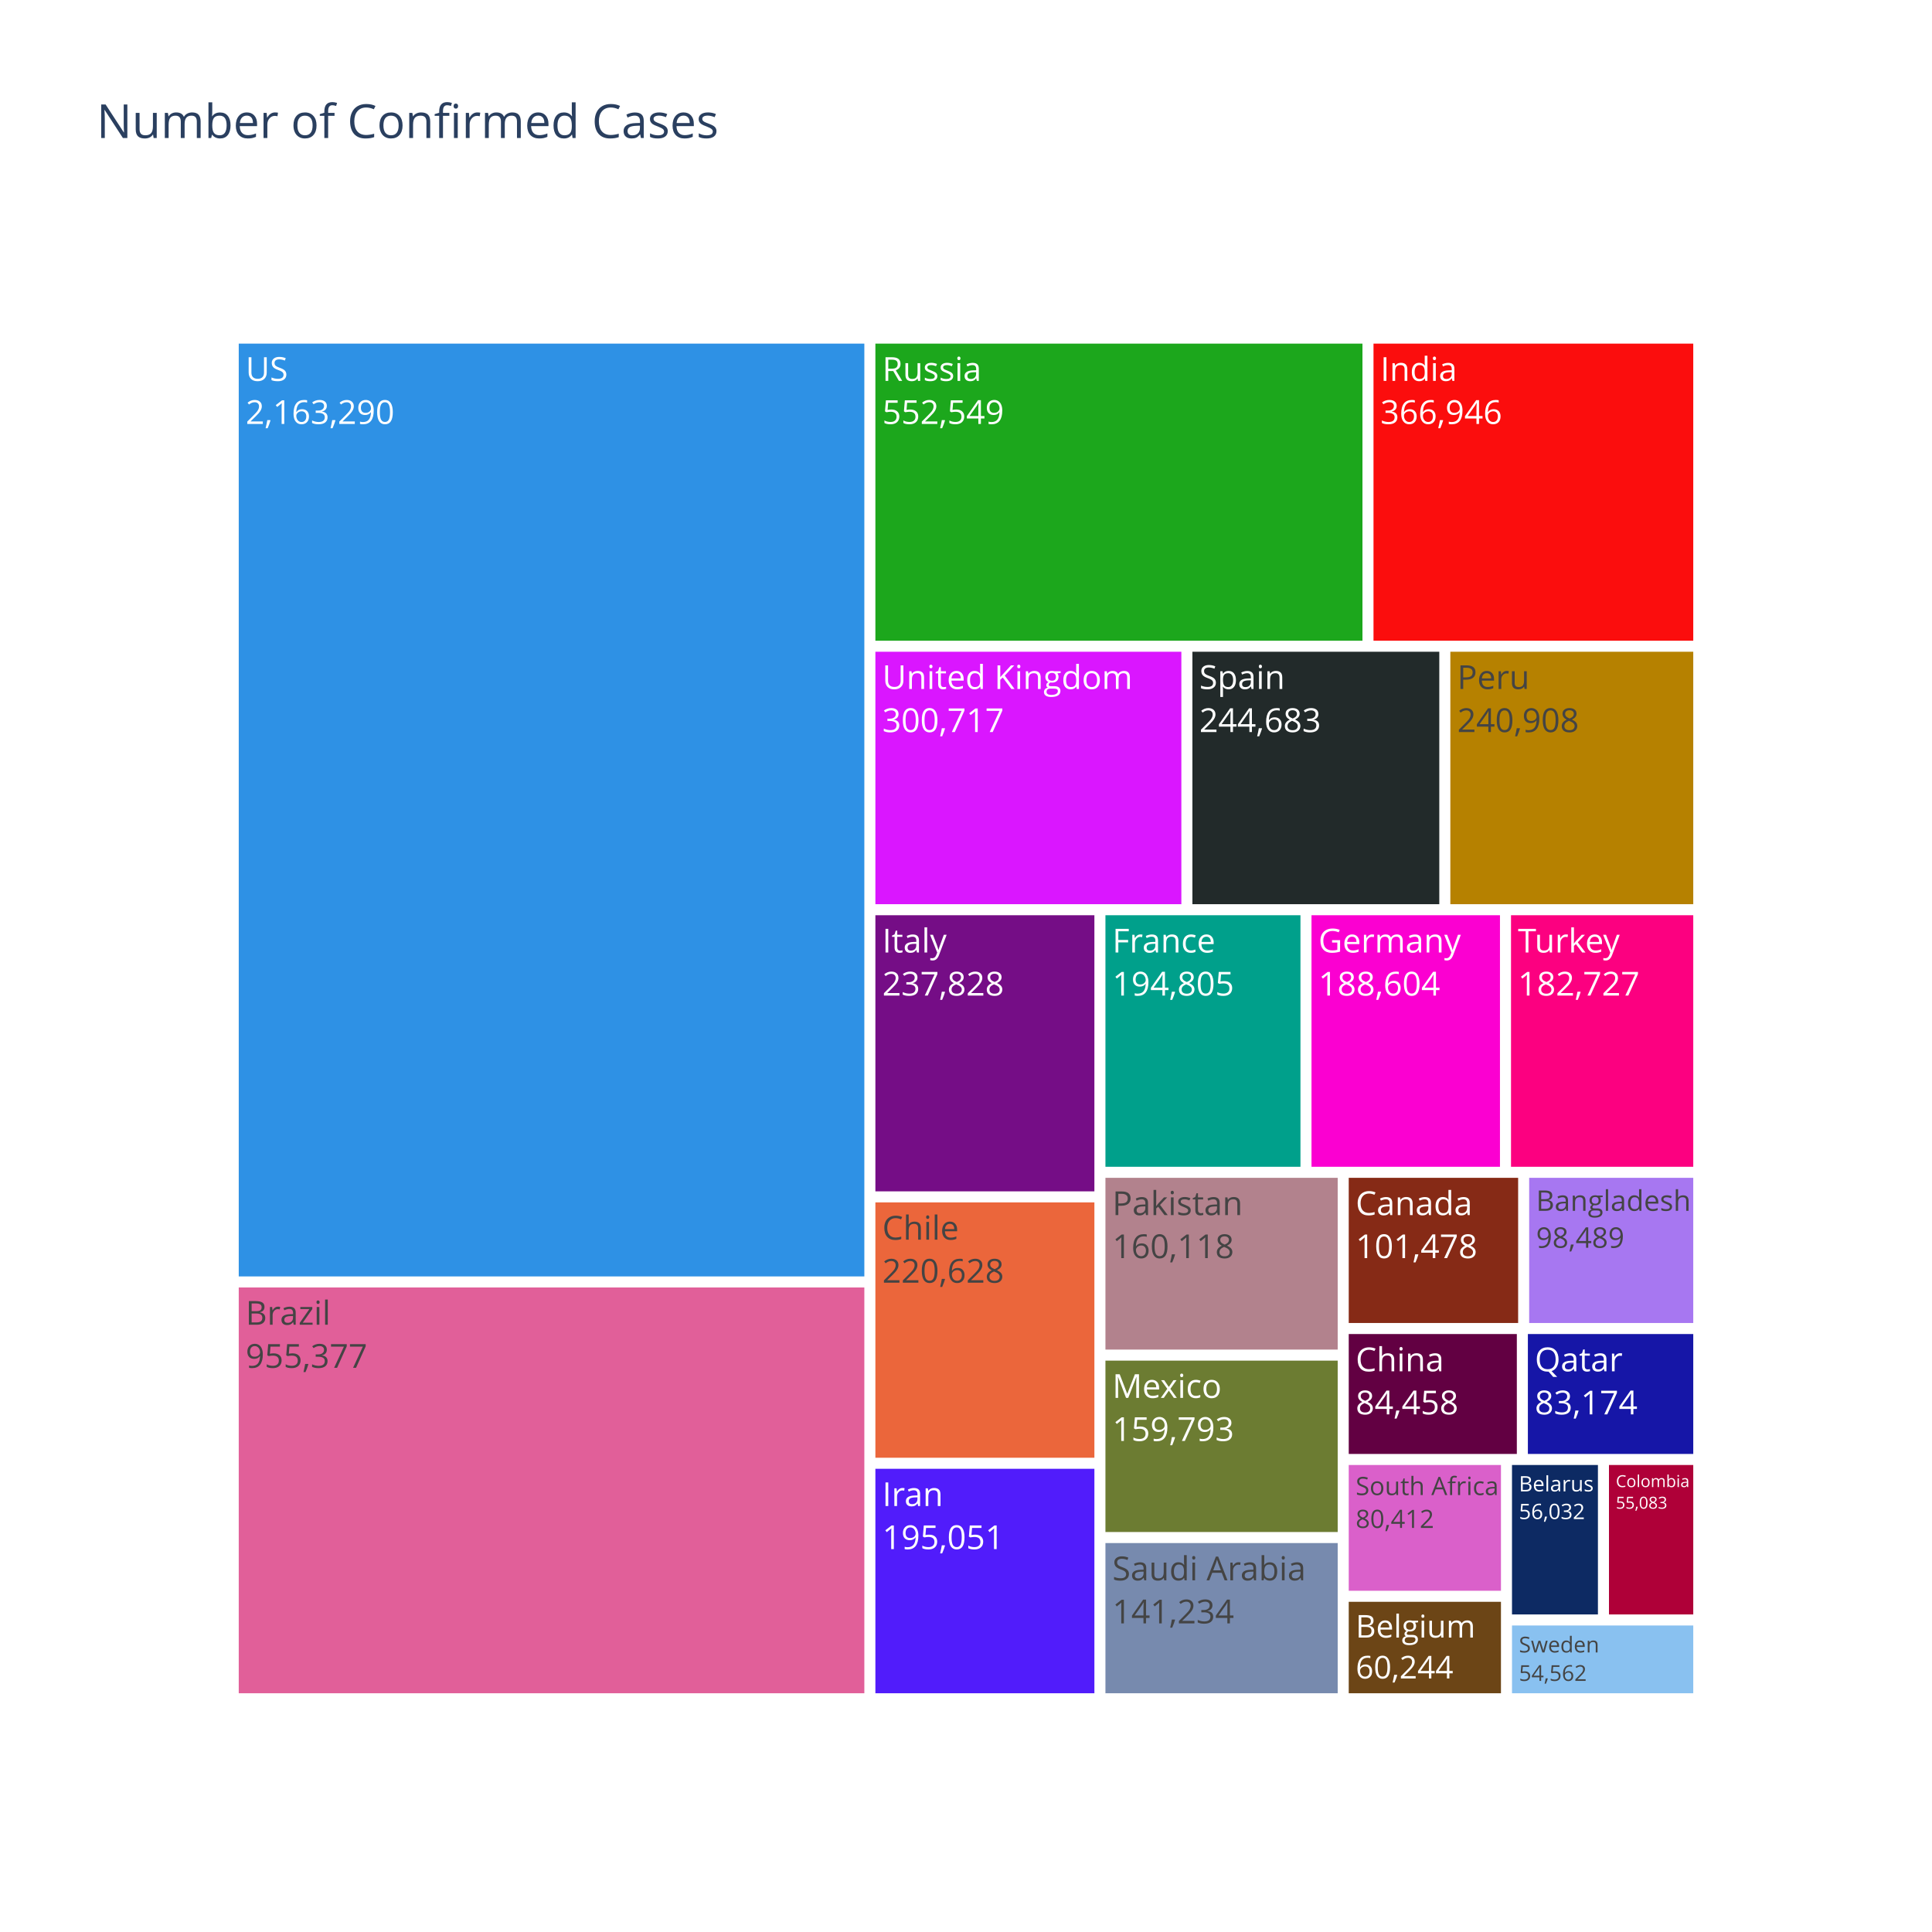
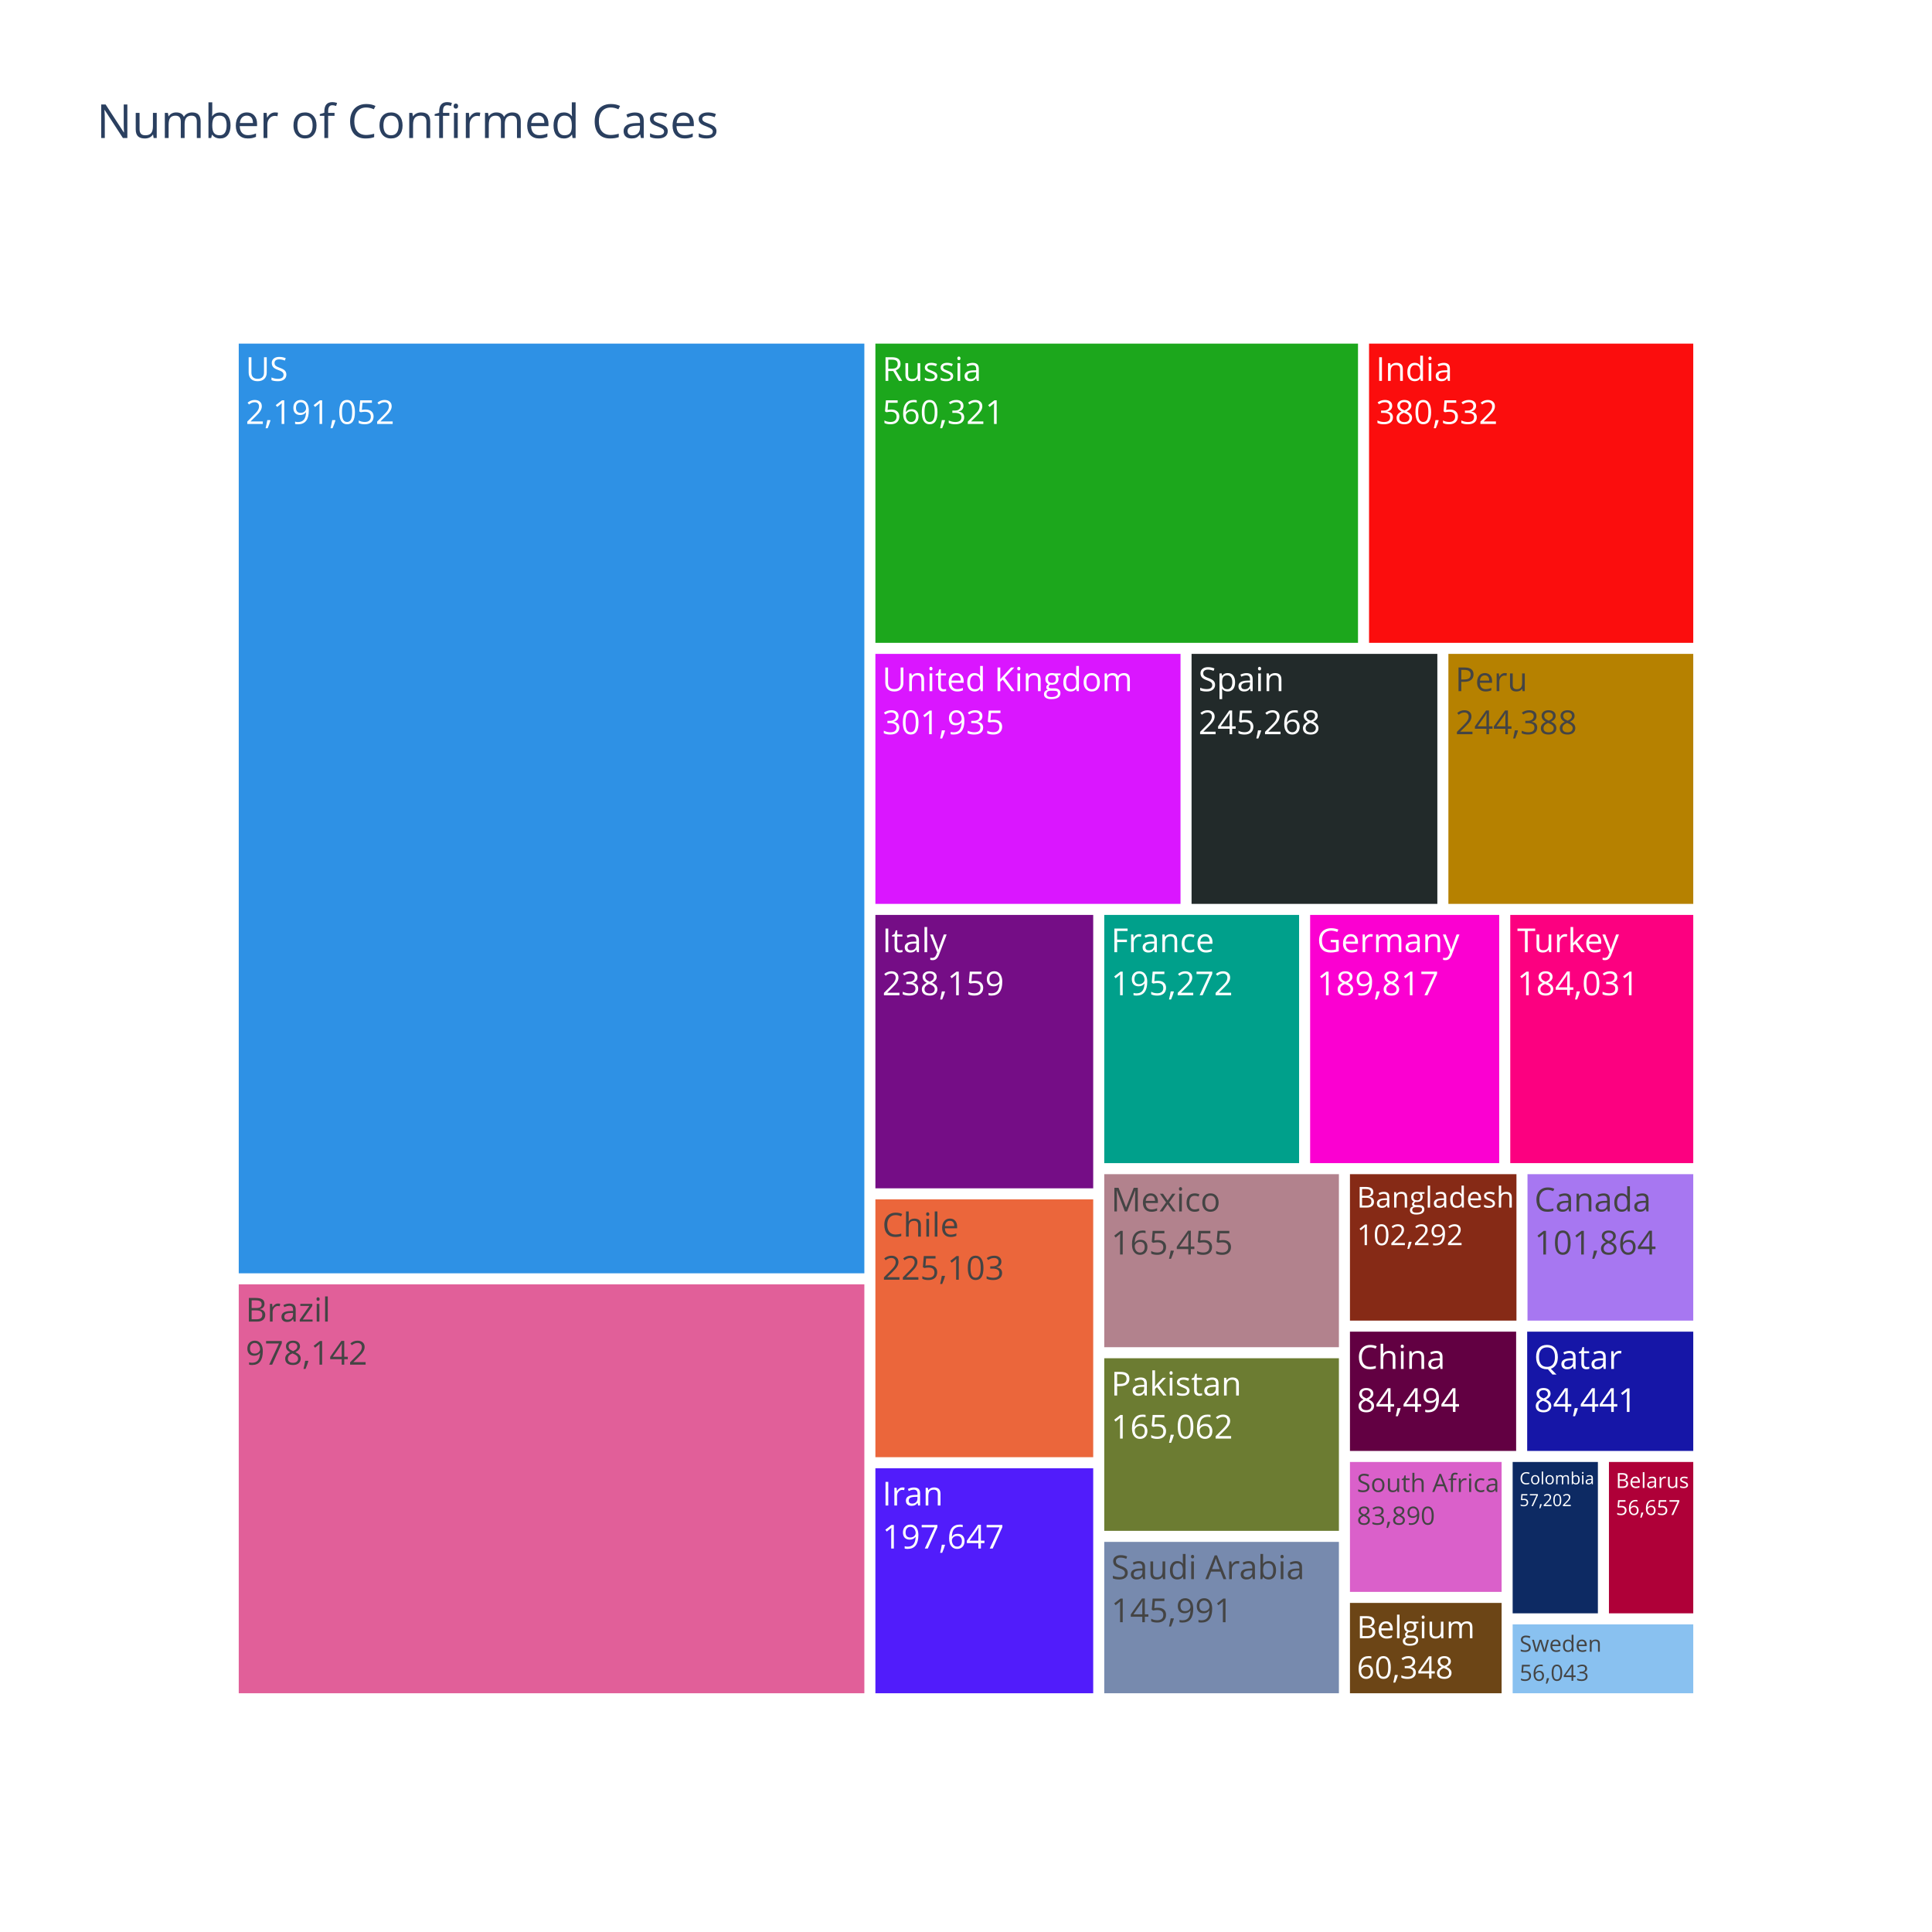
<svg xmlns="http://www.w3.org/2000/svg" class="main-svg" width="700" height="700" style="" viewBox="0 0 700 700">
  <rect x="0" y="0" width="700" height="700" style="fill: rgb(255, 255, 255); fill-opacity: 1;" />
-   <defs id="defs-f7af19">
+   <defs id="defs-7d663c">
    <g class="clips" />
    <g class="gradients" />
  </defs>
  <g class="bglayer" />
  <g class="layer-below">
    <g class="imagelayer" />
    <g class="shapelayer" />
  </g>
  <g class="cartesianlayer" />
  <g class="polarlayer" />
  <g class="ternarylayer" />
  <g class="geolayer" />
  <g class="funnelarealayer" />
  <g class="pielayer" />
  <g class="treemaplayer">
    <g class="trace treemap" style="opacity: 1;">
      <g class="slice cursor-pointer">
        <path class="surface" d="M80,100L620,100L620,620L80,620Z" style="pointer-events: all; stroke-width: 0; fill: rgb(0, 0, 0); fill-opacity: 0; stroke: rgb(0, 0, 0); stroke-opacity: 0; opacity: 0;" />
        <g class="slicetext">
          <text data-notex="1" class="slicetext" text-anchor="start" x="0" y="0" style="font-family: 'Open Sans', verdana, arial, sans-serif; font-size: 12px; fill: rgb(42, 63, 95); fill-opacity: 1; white-space: pre;" transform="translate(86,114)"> </text>
        </g>
      </g>
      <g class="slice cursor-pointer">
-         <path class="surface" d="M86,124L313.668,124L313.668,462.974L86,462.974Z" style="pointer-events: all; stroke-width: 1; fill: rgb(46, 145, 229); fill-opacity: 1; stroke: rgb(255, 255, 255); stroke-opacity: 1; opacity: 1;" />
+         <path class="surface" d="M86,124L313.671,124L313.671,461.84L86,461.84Z" style="pointer-events: all; stroke-width: 1; fill: rgb(46, 145, 229); fill-opacity: 1; stroke: rgb(255, 255, 255); stroke-opacity: 1; opacity: 1;" />
        <g class="slicetext">
          <text data-notex="1" class="slicetext" text-anchor="start" x="0" y="0" style="font-family: 'Open Sans', verdana, arial, sans-serif; font-size: 12px; fill: rgb(255, 255, 255); fill-opacity: 1; white-space: pre;" transform="translate(89,138)">
            <tspan class="line" dy="0em" x="0" y="0">US</tspan>
-             <tspan class="line" dy="1.3em" x="0" y="0">2,163,290</tspan>
-           </text>
-         </g>
-       </g>
-       <g class="slice cursor-pointer">
-         <path class="surface" d="M86,465.974L313.668,465.974L313.668,614L86,614Z" style="pointer-events: all; stroke-width: 1; fill: rgb(225, 95, 153); fill-opacity: 1; stroke: rgb(255, 255, 255); stroke-opacity: 1; opacity: 1;" />
-         <g class="slicetext">
-           <text data-notex="1" class="slicetext" text-anchor="start" x="0" y="0" style="font-family: 'Open Sans', verdana, arial, sans-serif; font-size: 12px; fill: rgb(68, 68, 68); fill-opacity: 1; white-space: pre;" transform="translate(89,479.9737)">
+             <tspan class="line" dy="1.3em" x="0" y="0">2,191,052</tspan>
+           </text>
+         </g>
+       </g>
+       <g class="slice cursor-pointer">
+         <path class="surface" d="M86,464.84L313.671,464.84L313.671,614L86,614Z" style="pointer-events: all; stroke-width: 1; fill: rgb(225, 95, 153); fill-opacity: 1; stroke: rgb(255, 255, 255); stroke-opacity: 1; opacity: 1;" />
+         <g class="slicetext">
+           <text data-notex="1" class="slicetext" text-anchor="start" x="0" y="0" style="font-family: 'Open Sans', verdana, arial, sans-serif; font-size: 12px; fill: rgb(68, 68, 68); fill-opacity: 1; white-space: pre;" transform="translate(89,478.8402)">
            <tspan class="line" dy="0em" x="0" y="0">Brazil</tspan>
-             <tspan class="line" dy="1.3em" x="0" y="0">955,377</tspan>
-           </text>
-         </g>
-       </g>
-       <g class="slice cursor-pointer">
-         <path class="surface" d="M316.668,124L494.146,124L494.146,232.639L316.668,232.639Z" style="pointer-events: all; stroke-width: 1; fill: rgb(28, 167, 28); fill-opacity: 1; stroke: rgb(255, 255, 255); stroke-opacity: 1; opacity: 1;" />
-         <g class="slicetext">
-           <text data-notex="1" class="slicetext" text-anchor="start" x="0" y="0" style="font-family: 'Open Sans', verdana, arial, sans-serif; font-size: 12px; fill: rgb(255, 255, 255); fill-opacity: 1; white-space: pre;" transform="translate(319.6684,138)">
+             <tspan class="line" dy="1.3em" x="0" y="0">978,142</tspan>
+           </text>
+         </g>
+       </g>
+       <g class="slice cursor-pointer">
+         <path class="surface" d="M316.671,124L492.531,124L492.531,233.413L316.671,233.413Z" style="pointer-events: all; stroke-width: 1; fill: rgb(28, 167, 28); fill-opacity: 1; stroke: rgb(255, 255, 255); stroke-opacity: 1; opacity: 1;" />
+         <g class="slicetext">
+           <text data-notex="1" class="slicetext" text-anchor="start" x="0" y="0" style="font-family: 'Open Sans', verdana, arial, sans-serif; font-size: 12px; fill: rgb(255, 255, 255); fill-opacity: 1; white-space: pre;" transform="translate(319.6715,138)">
            <tspan class="line" dy="0em" x="0" y="0">Russia</tspan>
-             <tspan class="line" dy="1.3em" x="0" y="0">552,549</tspan>
-           </text>
-         </g>
-       </g>
-       <g class="slice cursor-pointer">
-         <path class="surface" d="M497.146,124L614,124L614,232.639L497.146,232.639Z" style="pointer-events: all; stroke-width: 1; fill: rgb(251, 13, 13); fill-opacity: 1; stroke: rgb(255, 255, 255); stroke-opacity: 1; opacity: 1;" />
-         <g class="slicetext">
-           <text data-notex="1" class="slicetext" text-anchor="start" x="0" y="0" style="font-family: 'Open Sans', verdana, arial, sans-serif; font-size: 12px; fill: rgb(255, 255, 255); fill-opacity: 1; white-space: pre;" transform="translate(500.1456,138)">
+             <tspan class="line" dy="1.3em" x="0" y="0">560,321</tspan>
+           </text>
+         </g>
+       </g>
+       <g class="slice cursor-pointer">
+         <path class="surface" d="M495.531,124L614,124L614,233.413L495.531,233.413Z" style="pointer-events: all; stroke-width: 1; fill: rgb(251, 13, 13); fill-opacity: 1; stroke: rgb(255, 255, 255); stroke-opacity: 1; opacity: 1;" />
+         <g class="slicetext">
+           <text data-notex="1" class="slicetext" text-anchor="start" x="0" y="0" style="font-family: 'Open Sans', verdana, arial, sans-serif; font-size: 12px; fill: rgb(255, 255, 255); fill-opacity: 1; white-space: pre;" transform="translate(498.5308,138)">
            <tspan class="line" dy="0em" x="0" y="0">India</tspan>
-             <tspan class="line" dy="1.3em" x="0" y="0">366,946</tspan>
-           </text>
-         </g>
-       </g>
-       <g class="slice cursor-pointer">
-         <path class="surface" d="M316.668,235.639L428.528,235.639L428.528,328.107L316.668,328.107Z" style="pointer-events: all; stroke-width: 1; fill: rgb(218, 22, 255); fill-opacity: 1; stroke: rgb(255, 255, 255); stroke-opacity: 1; opacity: 1;" />
-         <g class="slicetext">
-           <text data-notex="1" class="slicetext" text-anchor="start" x="0" y="0" style="font-family: 'Open Sans', verdana, arial, sans-serif; font-size: 12px; fill: rgb(255, 255, 255); fill-opacity: 1; white-space: pre;" transform="translate(319.6684,249.6386)">
+             <tspan class="line" dy="1.3em" x="0" y="0">380,532</tspan>
+           </text>
+         </g>
+       </g>
+       <g class="slice cursor-pointer">
+         <path class="surface" d="M316.671,236.413L428.225,236.413L428.225,327.992L316.671,327.992Z" style="pointer-events: all; stroke-width: 1; fill: rgb(218, 22, 255); fill-opacity: 1; stroke: rgb(255, 255, 255); stroke-opacity: 1; opacity: 1;" />
+         <g class="slicetext">
+           <text data-notex="1" class="slicetext" text-anchor="start" x="0" y="0" style="font-family: 'Open Sans', verdana, arial, sans-serif; font-size: 12px; fill: rgb(255, 255, 255); fill-opacity: 1; white-space: pre;" transform="translate(319.6715,250.4132)">
            <tspan class="line" dy="0em" x="0" y="0">United Kingdom</tspan>
-             <tspan class="line" dy="1.3em" x="0" y="0">300,717</tspan>
-           </text>
-         </g>
-       </g>
-       <g class="slice cursor-pointer">
-         <path class="surface" d="M431.528,235.639L521.985,235.639L521.985,328.107L431.528,328.107Z" style="pointer-events: all; stroke-width: 1; fill: rgb(34, 42, 42); fill-opacity: 1; stroke: rgb(255, 255, 255); stroke-opacity: 1; opacity: 1;" />
-         <g class="slicetext">
-           <text data-notex="1" class="slicetext" text-anchor="start" x="0" y="0" style="font-family: 'Open Sans', verdana, arial, sans-serif; font-size: 12px; fill: rgb(255, 255, 255); fill-opacity: 1; white-space: pre;" transform="translate(434.5277,249.6386)">
+             <tspan class="line" dy="1.3em" x="0" y="0">301,935</tspan>
+           </text>
+         </g>
+       </g>
+       <g class="slice cursor-pointer">
+         <path class="surface" d="M431.225,236.413L521.28,236.413L521.28,327.992L431.225,327.992Z" style="pointer-events: all; stroke-width: 1; fill: rgb(34, 42, 42); fill-opacity: 1; stroke: rgb(255, 255, 255); stroke-opacity: 1; opacity: 1;" />
+         <g class="slicetext">
+           <text data-notex="1" class="slicetext" text-anchor="start" x="0" y="0" style="font-family: 'Open Sans', verdana, arial, sans-serif; font-size: 12px; fill: rgb(255, 255, 255); fill-opacity: 1; white-space: pre;" transform="translate(434.2252,250.4132)">
            <tspan class="line" dy="0em" x="0" y="0">Spain</tspan>
-             <tspan class="line" dy="1.3em" x="0" y="0">244,683</tspan>
-           </text>
-         </g>
-       </g>
-       <g class="slice cursor-pointer">
-         <path class="surface" d="M524.985,235.639L614,235.639L614,328.107L524.985,328.107Z" style="pointer-events: all; stroke-width: 1; fill: rgb(182, 129, 0); fill-opacity: 1; stroke: rgb(255, 255, 255); stroke-opacity: 1; opacity: 1;" />
-         <g class="slicetext">
-           <text data-notex="1" class="slicetext" text-anchor="start" x="0" y="0" style="font-family: 'Open Sans', verdana, arial, sans-serif; font-size: 12px; fill: rgb(68, 68, 68); fill-opacity: 1; white-space: pre;" transform="translate(527.9848,249.6386)">
+             <tspan class="line" dy="1.3em" x="0" y="0">245,268</tspan>
+           </text>
+         </g>
+       </g>
+       <g class="slice cursor-pointer">
+         <path class="surface" d="M524.28,236.413L614,236.413L614,327.992L524.28,327.992Z" style="pointer-events: all; stroke-width: 1; fill: rgb(182, 129, 0); fill-opacity: 1; stroke: rgb(255, 255, 255); stroke-opacity: 1; opacity: 1;" />
+         <g class="slicetext">
+           <text data-notex="1" class="slicetext" text-anchor="start" x="0" y="0" style="font-family: 'Open Sans', verdana, arial, sans-serif; font-size: 12px; fill: rgb(68, 68, 68); fill-opacity: 1; white-space: pre;" transform="translate(527.2795,250.4132)">
            <tspan class="line" dy="0em" x="0" y="0">Peru</tspan>
-             <tspan class="line" dy="1.3em" x="0" y="0">240,908</tspan>
-           </text>
-         </g>
-       </g>
-       <g class="slice cursor-pointer">
-         <path class="surface" d="M316.668,331.107L397.02,331.107L397.02,432.151L316.668,432.151Z" style="pointer-events: all; stroke-width: 1; fill: rgb(117, 13, 134); fill-opacity: 1; stroke: rgb(255, 255, 255); stroke-opacity: 1; opacity: 1;" />
-         <g class="slicetext">
-           <text data-notex="1" class="slicetext" text-anchor="start" x="0" y="0" style="font-family: 'Open Sans', verdana, arial, sans-serif; font-size: 12px; fill: rgb(255, 255, 255); fill-opacity: 1; white-space: pre;" transform="translate(319.6684,345.1065)">
+             <tspan class="line" dy="1.3em" x="0" y="0">244,388</tspan>
+           </text>
+         </g>
+       </g>
+       <g class="slice cursor-pointer">
+         <path class="surface" d="M316.671,330.992L396.591,330.992L396.591,431.055L316.671,431.055Z" style="pointer-events: all; stroke-width: 1; fill: rgb(117, 13, 134); fill-opacity: 1; stroke: rgb(255, 255, 255); stroke-opacity: 1; opacity: 1;" />
+         <g class="slicetext">
+           <text data-notex="1" class="slicetext" text-anchor="start" x="0" y="0" style="font-family: 'Open Sans', verdana, arial, sans-serif; font-size: 12px; fill: rgb(255, 255, 255); fill-opacity: 1; white-space: pre;" transform="translate(319.6715,344.9925)">
            <tspan class="line" dy="0em" x="0" y="0">Italy</tspan>
-             <tspan class="line" dy="1.3em" x="0" y="0">237,828</tspan>
-           </text>
-         </g>
-       </g>
-       <g class="slice cursor-pointer">
-         <path class="surface" d="M316.668,435.151L397.02,435.151L397.02,528.67L316.668,528.67Z" style="pointer-events: all; stroke-width: 1; fill: rgb(235, 102, 59); fill-opacity: 1; stroke: rgb(255, 255, 255); stroke-opacity: 1; opacity: 1;" />
-         <g class="slicetext">
-           <text data-notex="1" class="slicetext" text-anchor="start" x="0" y="0" style="font-family: 'Open Sans', verdana, arial, sans-serif; font-size: 12px; fill: rgb(68, 68, 68); fill-opacity: 1; white-space: pre;" transform="translate(319.6684,449.1505)">
+             <tspan class="line" dy="1.3em" x="0" y="0">238,159</tspan>
+           </text>
+         </g>
+       </g>
+       <g class="slice cursor-pointer">
+         <path class="surface" d="M316.671,434.055L396.591,434.055L396.591,528.469L316.671,528.469Z" style="pointer-events: all; stroke-width: 1; fill: rgb(235, 102, 59); fill-opacity: 1; stroke: rgb(255, 255, 255); stroke-opacity: 1; opacity: 1;" />
+         <g class="slicetext">
+           <text data-notex="1" class="slicetext" text-anchor="start" x="0" y="0" style="font-family: 'Open Sans', verdana, arial, sans-serif; font-size: 12px; fill: rgb(68, 68, 68); fill-opacity: 1; white-space: pre;" transform="translate(319.6715,448.0555)">
            <tspan class="line" dy="0em" x="0" y="0">Chile</tspan>
-             <tspan class="line" dy="1.3em" x="0" y="0">220,628</tspan>
-           </text>
-         </g>
-       </g>
-       <g class="slice cursor-pointer">
-         <path class="surface" d="M316.668,531.67L397.02,531.67L397.02,614L316.668,614Z" style="pointer-events: all; stroke-width: 1; fill: rgb(81, 28, 251); fill-opacity: 1; stroke: rgb(255, 255, 255); stroke-opacity: 1; opacity: 1;" />
-         <g class="slicetext">
-           <text data-notex="1" class="slicetext" text-anchor="start" x="0" y="0" style="font-family: 'Open Sans', verdana, arial, sans-serif; font-size: 12px; fill: rgb(255, 255, 255); fill-opacity: 1; white-space: pre;" transform="translate(319.6684,545.6699)">
+             <tspan class="line" dy="1.3em" x="0" y="0">225,103</tspan>
+           </text>
+         </g>
+       </g>
+       <g class="slice cursor-pointer">
+         <path class="surface" d="M316.671,531.469L396.591,531.469L396.591,614L316.671,614Z" style="pointer-events: all; stroke-width: 1; fill: rgb(81, 28, 251); fill-opacity: 1; stroke: rgb(255, 255, 255); stroke-opacity: 1; opacity: 1;" />
+         <g class="slicetext">
+           <text data-notex="1" class="slicetext" text-anchor="start" x="0" y="0" style="font-family: 'Open Sans', verdana, arial, sans-serif; font-size: 12px; fill: rgb(255, 255, 255); fill-opacity: 1; white-space: pre;" transform="translate(319.6715,545.4685)">
            <tspan class="line" dy="0em" x="0" y="0">Iran</tspan>
-             <tspan class="line" dy="1.3em" x="0" y="0">195,051</tspan>
-           </text>
-         </g>
-       </g>
-       <g class="slice cursor-pointer">
-         <path class="surface" d="M400.02,331.107L471.682,331.107L471.682,423.247L400.02,423.247Z" style="pointer-events: all; stroke-width: 1; fill: rgb(0, 160, 139); fill-opacity: 1; stroke: rgb(255, 255, 255); stroke-opacity: 1; opacity: 1;" />
-         <g class="slicetext">
-           <text data-notex="1" class="slicetext" text-anchor="start" x="0" y="0" style="font-family: 'Open Sans', verdana, arial, sans-serif; font-size: 12px; fill: rgb(255, 255, 255); fill-opacity: 1; white-space: pre;" transform="translate(403.0196,345.1065)">
+             <tspan class="line" dy="1.3em" x="0" y="0">197,647</tspan>
+           </text>
+         </g>
+       </g>
+       <g class="slice cursor-pointer">
+         <path class="surface" d="M399.591,330.992L471.187,330.992L471.187,421.925L399.591,421.925Z" style="pointer-events: all; stroke-width: 1; fill: rgb(0, 160, 139); fill-opacity: 1; stroke: rgb(255, 255, 255); stroke-opacity: 1; opacity: 1;" />
+         <g class="slicetext">
+           <text data-notex="1" class="slicetext" text-anchor="start" x="0" y="0" style="font-family: 'Open Sans', verdana, arial, sans-serif; font-size: 12px; fill: rgb(255, 255, 255); fill-opacity: 1; white-space: pre;" transform="translate(402.5909,344.9925)">
            <tspan class="line" dy="0em" x="0" y="0">France</tspan>
-             <tspan class="line" dy="1.3em" x="0" y="0">194,805</tspan>
-           </text>
-         </g>
-       </g>
-       <g class="slice cursor-pointer">
-         <path class="surface" d="M474.682,331.107L543.967,331.107L543.967,423.247L474.682,423.247Z" style="pointer-events: all; stroke-width: 1; fill: rgb(251, 0, 209); fill-opacity: 1; stroke: rgb(255, 255, 255); stroke-opacity: 1; opacity: 1;" />
-         <g class="slicetext">
-           <text data-notex="1" class="slicetext" text-anchor="start" x="0" y="0" style="font-family: 'Open Sans', verdana, arial, sans-serif; font-size: 12px; fill: rgb(255, 255, 255); fill-opacity: 1; white-space: pre;" transform="translate(477.6816,345.1065)">
+             <tspan class="line" dy="1.3em" x="0" y="0">195,272</tspan>
+           </text>
+         </g>
+       </g>
+       <g class="slice cursor-pointer">
+         <path class="surface" d="M474.187,330.992L543.698,330.992L543.698,421.925L474.187,421.925Z" style="pointer-events: all; stroke-width: 1; fill: rgb(251, 0, 209); fill-opacity: 1; stroke: rgb(255, 255, 255); stroke-opacity: 1; opacity: 1;" />
+         <g class="slicetext">
+           <text data-notex="1" class="slicetext" text-anchor="start" x="0" y="0" style="font-family: 'Open Sans', verdana, arial, sans-serif; font-size: 12px; fill: rgb(255, 255, 255); fill-opacity: 1; white-space: pre;" transform="translate(477.1866,344.9925)">
            <tspan class="line" dy="0em" x="0" y="0">Germany</tspan>
-             <tspan class="line" dy="1.3em" x="0" y="0">188,604</tspan>
-           </text>
-         </g>
-       </g>
-       <g class="slice cursor-pointer">
-         <path class="surface" d="M546.967,331.107L614,331.107L614,423.247L546.967,423.247Z" style="pointer-events: all; stroke-width: 1; fill: rgb(252, 0, 128); fill-opacity: 1; stroke: rgb(255, 255, 255); stroke-opacity: 1; opacity: 1;" />
-         <g class="slicetext">
-           <text data-notex="1" class="slicetext" text-anchor="start" x="0" y="0" style="font-family: 'Open Sans', verdana, arial, sans-serif; font-size: 12px; fill: rgb(255, 255, 255); fill-opacity: 1; white-space: pre;" transform="translate(549.967,345.1065)">
+             <tspan class="line" dy="1.3em" x="0" y="0">189,817</tspan>
+           </text>
+         </g>
+       </g>
+       <g class="slice cursor-pointer">
+         <path class="surface" d="M546.698,330.992L614,330.992L614,421.925L546.698,421.925Z" style="pointer-events: all; stroke-width: 1; fill: rgb(252, 0, 128); fill-opacity: 1; stroke: rgb(255, 255, 255); stroke-opacity: 1; opacity: 1;" />
+         <g class="slicetext">
+           <text data-notex="1" class="slicetext" text-anchor="start" x="0" y="0" style="font-family: 'Open Sans', verdana, arial, sans-serif; font-size: 12px; fill: rgb(255, 255, 255); fill-opacity: 1; white-space: pre;" transform="translate(549.6985,344.9925)">
            <tspan class="line" dy="0em" x="0" y="0">Turkey</tspan>
-             <tspan class="line" dy="1.3em" x="0" y="0">182,727</tspan>
-           </text>
-         </g>
-       </g>
-       <g class="slice cursor-pointer">
-         <path class="surface" d="M400.02,426.247L485.172,426.247L485.172,489.48L400.02,489.48Z" style="pointer-events: all; stroke-width: 1; fill: rgb(178, 130, 141); fill-opacity: 1; stroke: rgb(255, 255, 255); stroke-opacity: 1; opacity: 1;" />
-         <g class="slicetext">
-           <text data-notex="1" class="slicetext" text-anchor="start" x="0" y="0" style="font-family: 'Open Sans', verdana, arial, sans-serif; font-size: 12px; fill: rgb(68, 68, 68); fill-opacity: 1; white-space: pre;" transform="translate(403.0196,440.2472)">
+             <tspan class="line" dy="1.3em" x="0" y="0">184,031</tspan>
+           </text>
+         </g>
+       </g>
+       <g class="slice cursor-pointer">
+         <path class="surface" d="M399.591,424.925L485.612,424.925L485.612,488.618L399.591,488.618Z" style="pointer-events: all; stroke-width: 1; fill: rgb(178, 130, 141); fill-opacity: 1; stroke: rgb(255, 255, 255); stroke-opacity: 1; opacity: 1;" />
+         <g class="slicetext">
+           <text data-notex="1" class="slicetext" text-anchor="start" x="0" y="0" style="font-family: 'Open Sans', verdana, arial, sans-serif; font-size: 12px; fill: rgb(68, 68, 68); fill-opacity: 1; white-space: pre;" transform="translate(402.5909,438.9255)">
+             <tspan class="line" dy="0em" x="0" y="0">Mexico</tspan>
+             <tspan class="line" dy="1.3em" x="0" y="0">165,455</tspan>
+           </text>
+         </g>
+       </g>
+       <g class="slice cursor-pointer">
+         <path class="surface" d="M399.591,491.618L485.612,491.618L485.612,555.153L399.591,555.153Z" style="pointer-events: all; stroke-width: 1; fill: rgb(108, 124, 50); fill-opacity: 1; stroke: rgb(255, 255, 255); stroke-opacity: 1; opacity: 1;" />
+         <g class="slicetext">
+           <text data-notex="1" class="slicetext" text-anchor="start" x="0" y="0" style="font-family: 'Open Sans', verdana, arial, sans-serif; font-size: 12px; fill: rgb(255, 255, 255); fill-opacity: 1; white-space: pre;" transform="translate(402.5909,505.6183)">
            <tspan class="line" dy="0em" x="0" y="0">Pakistan</tspan>
-             <tspan class="line" dy="1.3em" x="0" y="0">160,118</tspan>
-           </text>
-         </g>
-       </g>
-       <g class="slice cursor-pointer">
-         <path class="surface" d="M400.02,492.48L485.172,492.48L485.172,555.579L400.02,555.579Z" style="pointer-events: all; stroke-width: 1; fill: rgb(108, 124, 50); fill-opacity: 1; stroke: rgb(255, 255, 255); stroke-opacity: 1; opacity: 1;" />
-         <g class="slicetext">
-           <text data-notex="1" class="slicetext" text-anchor="start" x="0" y="0" style="font-family: 'Open Sans', verdana, arial, sans-serif; font-size: 12px; fill: rgb(255, 255, 255); fill-opacity: 1; white-space: pre;" transform="translate(403.0196,506.4801)">
-             <tspan class="line" dy="0em" x="0" y="0">Mexico</tspan>
-             <tspan class="line" dy="1.3em" x="0" y="0">159,793</tspan>
-           </text>
-         </g>
-       </g>
-       <g class="slice cursor-pointer">
-         <path class="surface" d="M400.02,558.579L485.172,558.579L485.172,614L400.02,614Z" style="pointer-events: all; stroke-width: 1; fill: rgb(119, 138, 174); fill-opacity: 1; stroke: rgb(255, 255, 255); stroke-opacity: 1; opacity: 1;" />
-         <g class="slicetext">
-           <text data-notex="1" class="slicetext" text-anchor="start" x="0" y="0" style="font-family: 'Open Sans', verdana, arial, sans-serif; font-size: 12px; fill: rgb(68, 68, 68); fill-opacity: 1; white-space: pre;" transform="translate(403.0196,572.5785)">
+             <tspan class="line" dy="1.3em" x="0" y="0">165,062</tspan>
+           </text>
+         </g>
+       </g>
+       <g class="slice cursor-pointer">
+         <path class="surface" d="M399.591,558.153L485.612,558.153L485.612,614L399.591,614Z" style="pointer-events: all; stroke-width: 1; fill: rgb(119, 138, 174); fill-opacity: 1; stroke: rgb(255, 255, 255); stroke-opacity: 1; opacity: 1;" />
+         <g class="slicetext">
+           <text data-notex="1" class="slicetext" text-anchor="start" x="0" y="0" style="font-family: 'Open Sans', verdana, arial, sans-serif; font-size: 12px; fill: rgb(68, 68, 68); fill-opacity: 1; white-space: pre;" transform="translate(402.5909,572.1528)">
            <tspan class="line" dy="0em" x="0" y="0">Saudi Arabia</tspan>
-             <tspan class="line" dy="1.3em" x="0" y="0">141,234</tspan>
-           </text>
-         </g>
-       </g>
-       <g class="slice cursor-pointer">
-         <path class="surface" d="M488.172,426.247L550.549,426.247L550.549,479.847L488.172,479.847Z" style="pointer-events: all; stroke-width: 1; fill: rgb(134, 42, 22); fill-opacity: 1; stroke: rgb(255, 255, 255); stroke-opacity: 1; opacity: 1;" />
-         <g class="slicetext">
-           <text data-notex="1" class="slicetext" text-anchor="start" x="0" y="0" style="font-family: 'Open Sans', verdana, arial, sans-serif; font-size: 12px; fill: rgb(255, 255, 255); fill-opacity: 1; white-space: pre;" transform="translate(491.1717,440.2472)">
+             <tspan class="line" dy="1.3em" x="0" y="0">145,991</tspan>
+           </text>
+         </g>
+       </g>
+       <g class="slice cursor-pointer">
+         <path class="surface" d="M488.612,424.925L549.941,424.925L549.941,478.985L488.612,478.985Z" style="pointer-events: all; stroke-width: 1; fill: rgb(134, 42, 22); fill-opacity: 1; stroke: rgb(255, 255, 255); stroke-opacity: 1; opacity: 1;" />
+         <g class="slicetext">
+           <text data-notex="1" class="slicetext" text-anchor="start" x="0" y="0" style="font-family: 'Open Sans', verdana, arial, sans-serif; font-size: 12px; fill: rgb(255, 255, 255); fill-opacity: 1; white-space: pre;" transform="translate(491.6119,437.5265)scale(0.8728207)">
+             <tspan class="line" dy="0em" x="0" y="0">Bangladesh</tspan>
+             <tspan class="line" dy="1.3em" x="0" y="0">102,292</tspan>
+           </text>
+         </g>
+       </g>
+       <g class="slice cursor-pointer">
+         <path class="surface" d="M552.941,424.925L614,424.925L614,478.985L552.941,478.985Z" style="pointer-events: all; stroke-width: 1; fill: rgb(167, 119, 241); fill-opacity: 1; stroke: rgb(255, 255, 255); stroke-opacity: 1; opacity: 1;" />
+         <g class="slicetext">
+           <text data-notex="1" class="slicetext" text-anchor="start" x="0" y="0" style="font-family: 'Open Sans', verdana, arial, sans-serif; font-size: 12px; fill: rgb(68, 68, 68); fill-opacity: 1; white-space: pre;" transform="translate(555.9405,438.9255)">
            <tspan class="line" dy="0em" x="0" y="0">Canada</tspan>
-             <tspan class="line" dy="1.3em" x="0" y="0">101,478</tspan>
-           </text>
-         </g>
-       </g>
-       <g class="slice cursor-pointer">
-         <path class="surface" d="M553.549,426.247L614,426.247L614,479.847L553.549,479.847Z" style="pointer-events: all; stroke-width: 1; fill: rgb(167, 119, 241); fill-opacity: 1; stroke: rgb(255, 255, 255); stroke-opacity: 1; opacity: 1;" />
-         <g class="slicetext">
-           <text data-notex="1" class="slicetext" text-anchor="start" x="0" y="0" style="font-family: 'Open Sans', verdana, arial, sans-serif; font-size: 12px; fill: rgb(68, 68, 68); fill-opacity: 1; white-space: pre;" transform="translate(556.5487,438.696)scale(0.8589806)">
-             <tspan class="line" dy="0em" x="0" y="0">Bangladesh</tspan>
-             <tspan class="line" dy="1.3em" x="0" y="0">98,489</tspan>
-           </text>
-         </g>
-       </g>
-       <g class="slice cursor-pointer">
-         <path class="surface" d="M488.172,482.847L550.079,482.847L550.079,527.294L488.172,527.294Z" style="pointer-events: all; stroke-width: 1; fill: rgb(98, 0, 66); fill-opacity: 1; stroke: rgb(255, 255, 255); stroke-opacity: 1; opacity: 1;" />
-         <g class="slicetext">
-           <text data-notex="1" class="slicetext" text-anchor="start" x="0" y="0" style="font-family: 'Open Sans', verdana, arial, sans-serif; font-size: 12px; fill: rgb(255, 255, 255); fill-opacity: 1; white-space: pre;" transform="translate(491.1717,496.8468)">
+             <tspan class="line" dy="1.3em" x="0" y="0">101,864</tspan>
+           </text>
+         </g>
+       </g>
+       <g class="slice cursor-pointer">
+         <path class="surface" d="M488.612,481.985L549.826,481.985L549.826,526.201L488.612,526.201Z" style="pointer-events: all; stroke-width: 1; fill: rgb(98, 0, 66); fill-opacity: 1; stroke: rgb(255, 255, 255); stroke-opacity: 1; opacity: 1;" />
+         <g class="slicetext">
+           <text data-notex="1" class="slicetext" text-anchor="start" x="0" y="0" style="font-family: 'Open Sans', verdana, arial, sans-serif; font-size: 12px; fill: rgb(255, 255, 255); fill-opacity: 1; white-space: pre;" transform="translate(491.6119,495.9851)">
            <tspan class="line" dy="0em" x="0" y="0">China</tspan>
-             <tspan class="line" dy="1.3em" x="0" y="0">84,458</tspan>
-           </text>
-         </g>
-       </g>
-       <g class="slice cursor-pointer">
-         <path class="surface" d="M553.079,482.847L614,482.847L614,527.294L553.079,527.294Z" style="pointer-events: all; stroke-width: 1; fill: rgb(22, 22, 167); fill-opacity: 1; stroke: rgb(255, 255, 255); stroke-opacity: 1; opacity: 1;" />
-         <g class="slicetext">
-           <text data-notex="1" class="slicetext" text-anchor="start" x="0" y="0" style="font-family: 'Open Sans', verdana, arial, sans-serif; font-size: 12px; fill: rgb(255, 255, 255); fill-opacity: 1; white-space: pre;" transform="translate(556.0792,496.8468)">
+             <tspan class="line" dy="1.3em" x="0" y="0">84,494</tspan>
+           </text>
+         </g>
+       </g>
+       <g class="slice cursor-pointer">
+         <path class="surface" d="M552.826,481.985L614,481.985L614,526.201L552.826,526.201Z" style="pointer-events: all; stroke-width: 1; fill: rgb(22, 22, 167); fill-opacity: 1; stroke: rgb(255, 255, 255); stroke-opacity: 1; opacity: 1;" />
+         <g class="slicetext">
+           <text data-notex="1" class="slicetext" text-anchor="start" x="0" y="0" style="font-family: 'Open Sans', verdana, arial, sans-serif; font-size: 12px; fill: rgb(255, 255, 255); fill-opacity: 1; white-space: pre;" transform="translate(555.8261,495.9851)">
            <tspan class="line" dy="0em" x="0" y="0">Qatar</tspan>
-             <tspan class="line" dy="1.3em" x="0" y="0">83,174</tspan>
-           </text>
-         </g>
-       </g>
-       <g class="slice cursor-pointer">
-         <path class="surface" d="M488.172,530.294L544.325,530.294L544.325,576.863L488.172,576.863Z" style="pointer-events: all; stroke-width: 1; fill: rgb(218, 96, 202); fill-opacity: 1; stroke: rgb(255, 255, 255); stroke-opacity: 1; opacity: 1;" />
-         <g class="slicetext">
-           <text data-notex="1" class="slicetext" text-anchor="start" x="0" y="0" style="font-family: 'Open Sans', verdana, arial, sans-serif; font-size: 12px; fill: rgb(68, 68, 68); fill-opacity: 1; white-space: pre;" transform="translate(491.1717,541.6907)scale(0.7633252)">
+             <tspan class="line" dy="1.3em" x="0" y="0">84,441</tspan>
+           </text>
+         </g>
+       </g>
+       <g class="slice cursor-pointer">
+         <path class="surface" d="M488.612,529.201L544.562,529.201L544.562,577.266L488.612,577.266Z" style="pointer-events: all; stroke-width: 1; fill: rgb(218, 96, 202); fill-opacity: 1; stroke: rgb(255, 255, 255); stroke-opacity: 1; opacity: 1;" />
+         <g class="slicetext">
+           <text data-notex="1" class="slicetext" text-anchor="start" x="0" y="0" style="font-family: 'Open Sans', verdana, arial, sans-serif; font-size: 12px; fill: rgb(68, 68, 68); fill-opacity: 1; white-space: pre;" transform="translate(491.6119,540.5634)scale(0.7602328)">
            <tspan class="line" dy="0em" x="0" y="0">South Africa</tspan>
-             <tspan class="line" dy="1.3em" x="0" y="0">80,412</tspan>
-           </text>
-         </g>
-       </g>
-       <g class="slice cursor-pointer">
-         <path class="surface" d="M488.172,579.863L544.325,579.863L544.325,614L488.172,614Z" style="pointer-events: all; stroke-width: 1; fill: rgb(108, 69, 22); fill-opacity: 1; stroke: rgb(255, 255, 255); stroke-opacity: 1; opacity: 1;" />
-         <g class="slicetext">
-           <text data-notex="1" class="slicetext" text-anchor="start" x="0" y="0" style="font-family: 'Open Sans', verdana, arial, sans-serif; font-size: 12px; fill: rgb(255, 255, 255); fill-opacity: 1; white-space: pre;" transform="translate(491.1717,593.3162)scale(0.9502655)">
+             <tspan class="line" dy="1.3em" x="0" y="0">83,890</tspan>
+           </text>
+         </g>
+       </g>
+       <g class="slice cursor-pointer">
+         <path class="surface" d="M488.612,580.266L544.562,580.266L544.562,614L488.612,614Z" style="pointer-events: all; stroke-width: 1; fill: rgb(108, 69, 22); fill-opacity: 1; stroke: rgb(255, 255, 255); stroke-opacity: 1; opacity: 1;" />
+         <g class="slicetext">
+           <text data-notex="1" class="slicetext" text-anchor="start" x="0" y="0" style="font-family: 'Open Sans', verdana, arial, sans-serif; font-size: 12px; fill: rgb(255, 255, 255); fill-opacity: 1; white-space: pre;" transform="translate(491.6119,593.569)scale(0.9366778)">
            <tspan class="line" dy="0em" x="0" y="0">Belgium</tspan>
-             <tspan class="line" dy="1.3em" x="0" y="0">60,244</tspan>
-           </text>
-         </g>
-       </g>
-       <g class="slice cursor-pointer">
-         <path class="surface" d="M547.325,530.294L579.46,530.294L579.46,585.445L547.325,585.445Z" style="pointer-events: all; stroke-width: 1; fill: rgb(13, 42, 99); fill-opacity: 1; stroke: rgb(255, 255, 255); stroke-opacity: 1; opacity: 1;" />
-         <g class="slicetext">
-           <text data-notex="1" class="slicetext" text-anchor="start" x="0" y="0" style="font-family: 'Open Sans', verdana, arial, sans-serif; font-size: 12px; fill: rgb(255, 255, 255); fill-opacity: 1; white-space: pre;" transform="translate(550.3246,540.3599)scale(0.6423411)">
+             <tspan class="line" dy="1.3em" x="0" y="0">60,348</tspan>
+           </text>
+         </g>
+       </g>
+       <g class="slice cursor-pointer">
+         <path class="surface" d="M547.562,529.201L579.447,529.201L579.447,585.039L547.562,585.039Z" style="pointer-events: all; stroke-width: 1; fill: rgb(13, 42, 99); fill-opacity: 1; stroke: rgb(255, 255, 255); stroke-opacity: 1; opacity: 1;" />
+         <g class="slicetext">
+           <text data-notex="1" class="slicetext" text-anchor="start" x="0" y="0" style="font-family: 'Open Sans', verdana, arial, sans-serif; font-size: 12px; fill: rgb(255, 255, 255); fill-opacity: 1; white-space: pre;" transform="translate(550.5615,537.7823)scale(0.5074019)">
+             <tspan class="line" dy="0em" x="0" y="0">Colombia</tspan>
+             <tspan class="line" dy="1.3em" x="0" y="0">57,202</tspan>
+           </text>
+         </g>
+       </g>
+       <g class="slice cursor-pointer">
+         <path class="surface" d="M582.447,529.201L614,529.201L614,585.039L582.447,585.039Z" style="pointer-events: all; stroke-width: 1; fill: rgb(175, 0, 56); fill-opacity: 1; stroke: rgb(255, 255, 255); stroke-opacity: 1; opacity: 1;" />
+         <g class="slicetext">
+           <text data-notex="1" class="slicetext" text-anchor="start" x="0" y="0" style="font-family: 'Open Sans', verdana, arial, sans-serif; font-size: 12px; fill: rgb(255, 255, 255); fill-opacity: 1; white-space: pre;" transform="translate(585.447,539.1092)scale(0.6280319)">
            <tspan class="line" dy="0em" x="0" y="0">Belarus</tspan>
-             <tspan class="line" dy="1.3em" x="0" y="0">56,032</tspan>
-           </text>
-         </g>
-       </g>
-       <g class="slice cursor-pointer">
-         <path class="surface" d="M582.46,530.294L614,530.294L614,585.445L582.46,585.445Z" style="pointer-events: all; stroke-width: 1; fill: rgb(175, 0, 56); fill-opacity: 1; stroke: rgb(255, 255, 255); stroke-opacity: 1; opacity: 1;" />
-         <g class="slicetext">
-           <text data-notex="1" class="slicetext" text-anchor="start" x="0" y="0" style="font-family: 'Open Sans', verdana, arial, sans-serif; font-size: 12px; fill: rgb(255, 255, 255); fill-opacity: 1; white-space: pre;" transform="translate(585.4598,538.8011)scale(0.5006344)">
-             <tspan class="line" dy="0em" x="0" y="0">Colombia</tspan>
-             <tspan class="line" dy="1.3em" x="0" y="0">55,083</tspan>
-           </text>
-         </g>
-       </g>
-       <g class="slice cursor-pointer">
-         <path class="surface" d="M547.325,588.445L614,588.445L614,614L547.325,614Z" style="pointer-events: all; stroke-width: 1; fill: rgb(137, 193, 240); fill-opacity: 1; stroke: rgb(255, 255, 255); stroke-opacity: 1; opacity: 1;" />
-         <g class="slicetext">
-           <text data-notex="1" class="slicetext" text-anchor="start" x="0" y="0" style="font-family: 'Open Sans', verdana, arial, sans-serif; font-size: 12px; fill: rgb(68, 68, 68); fill-opacity: 1; white-space: pre;" transform="translate(550.3246,598.71)scale(0.6604204)">
+             <tspan class="line" dy="1.3em" x="0" y="0">56,657</tspan>
+           </text>
+         </g>
+       </g>
+       <g class="slice cursor-pointer">
+         <path class="surface" d="M547.562,588.039L614,588.039L614,614L547.562,614Z" style="pointer-events: all; stroke-width: 1; fill: rgb(137, 193, 240); fill-opacity: 1; stroke: rgb(255, 255, 255); stroke-opacity: 1; opacity: 1;" />
+         <g class="slicetext">
+           <text data-notex="1" class="slicetext" text-anchor="start" x="0" y="0" style="font-family: 'Open Sans', verdana, arial, sans-serif; font-size: 12px; fill: rgb(68, 68, 68); fill-opacity: 1; white-space: pre;" transform="translate(550.5615,598.4546)scale(0.6741438)">
            <tspan class="line" dy="0em" x="0" y="0">Sweden</tspan>
-             <tspan class="line" dy="1.3em" x="0" y="0">54,562</tspan>
+             <tspan class="line" dy="1.3em" x="0" y="0">56,043</tspan>
          </text>
        </g>
      </g>
    </g>
  </g>
  <g class="sunburstlayer" />
  <g class="glimages" />
-   <defs id="topdefs-f7af19">
+   <defs id="topdefs-7d663c">
    <g class="clips" />
  </defs>
  <g class="layer-above">
    <g class="imagelayer" />
    <g class="shapelayer" />
  </g>
  <g class="infolayer">
    <g class="g-gtitle">
      <text class="gtitle" x="35" y="50" text-anchor="start" dy="0em" style="font-family: 'Open Sans', verdana, arial, sans-serif; font-size: 17px; fill: rgb(42, 63, 95); opacity: 1; font-weight: normal; white-space: pre;">Number of Confirmed Cases</text>
    </g>
  </g>
</svg>
